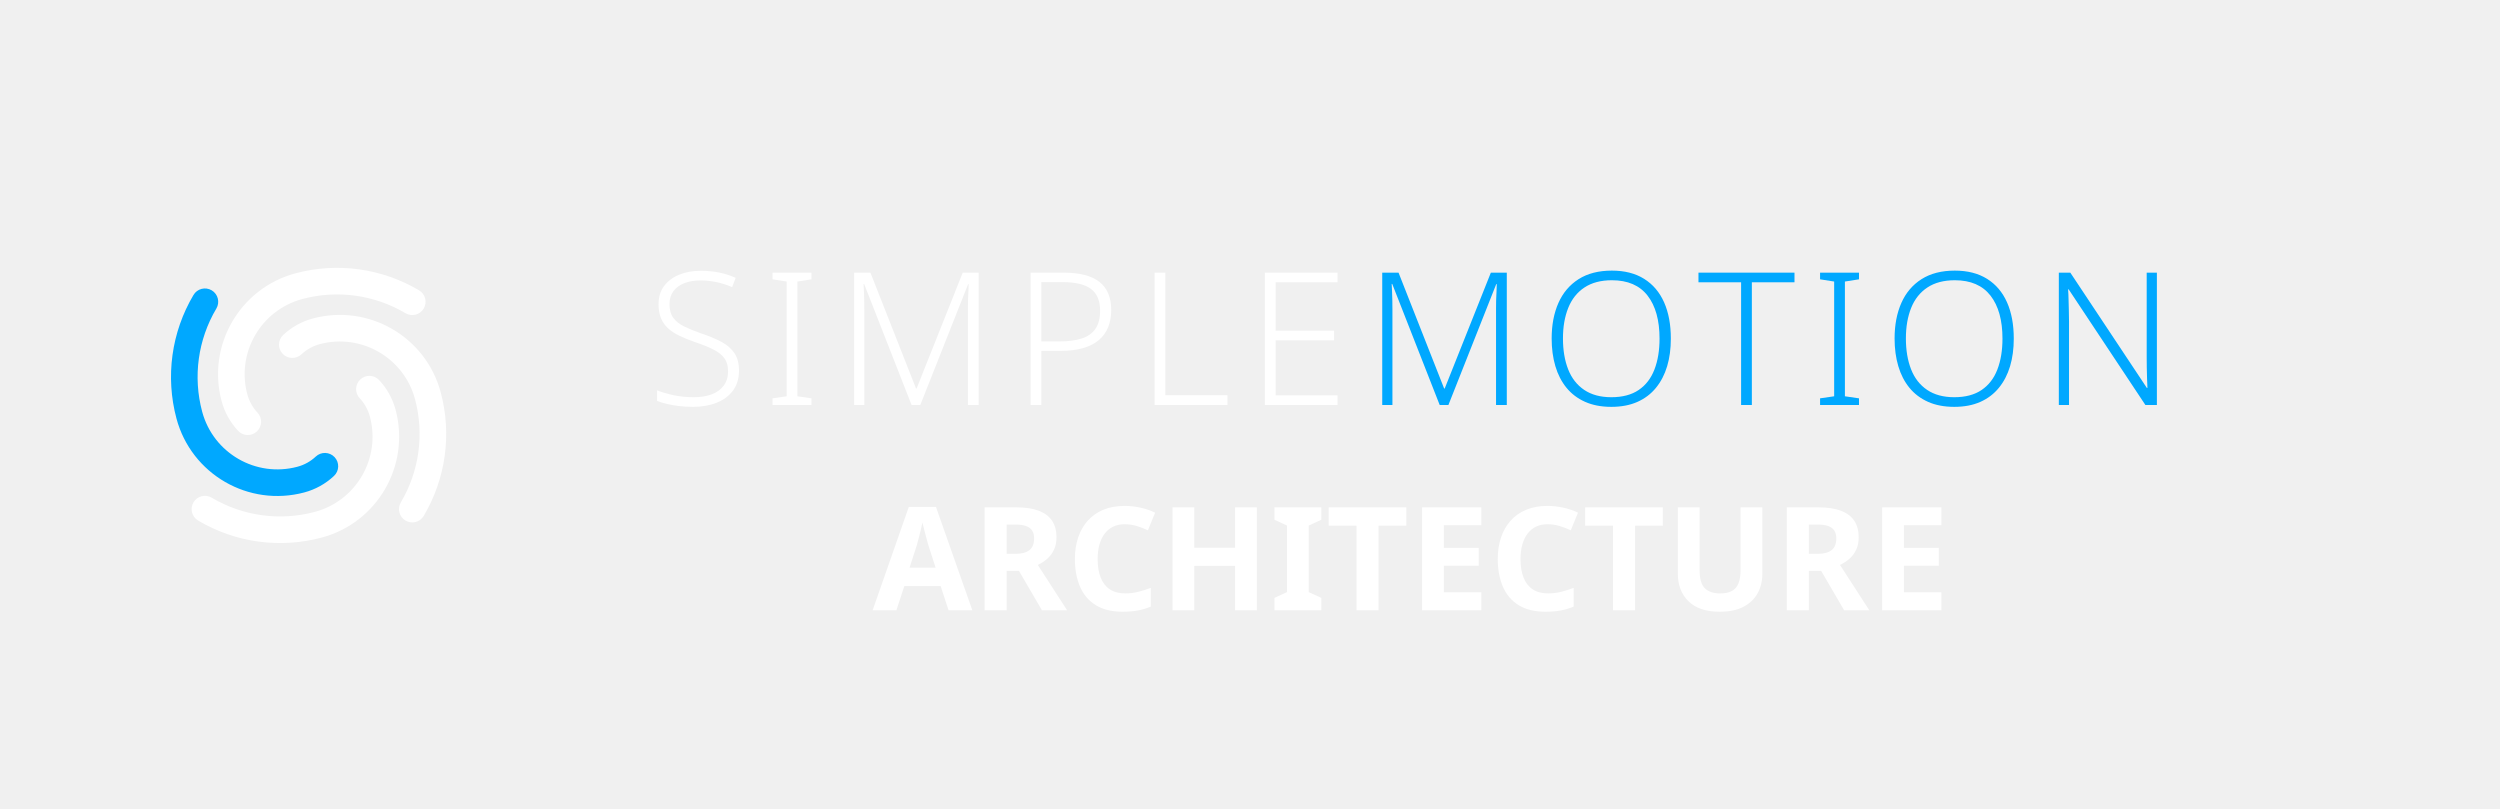
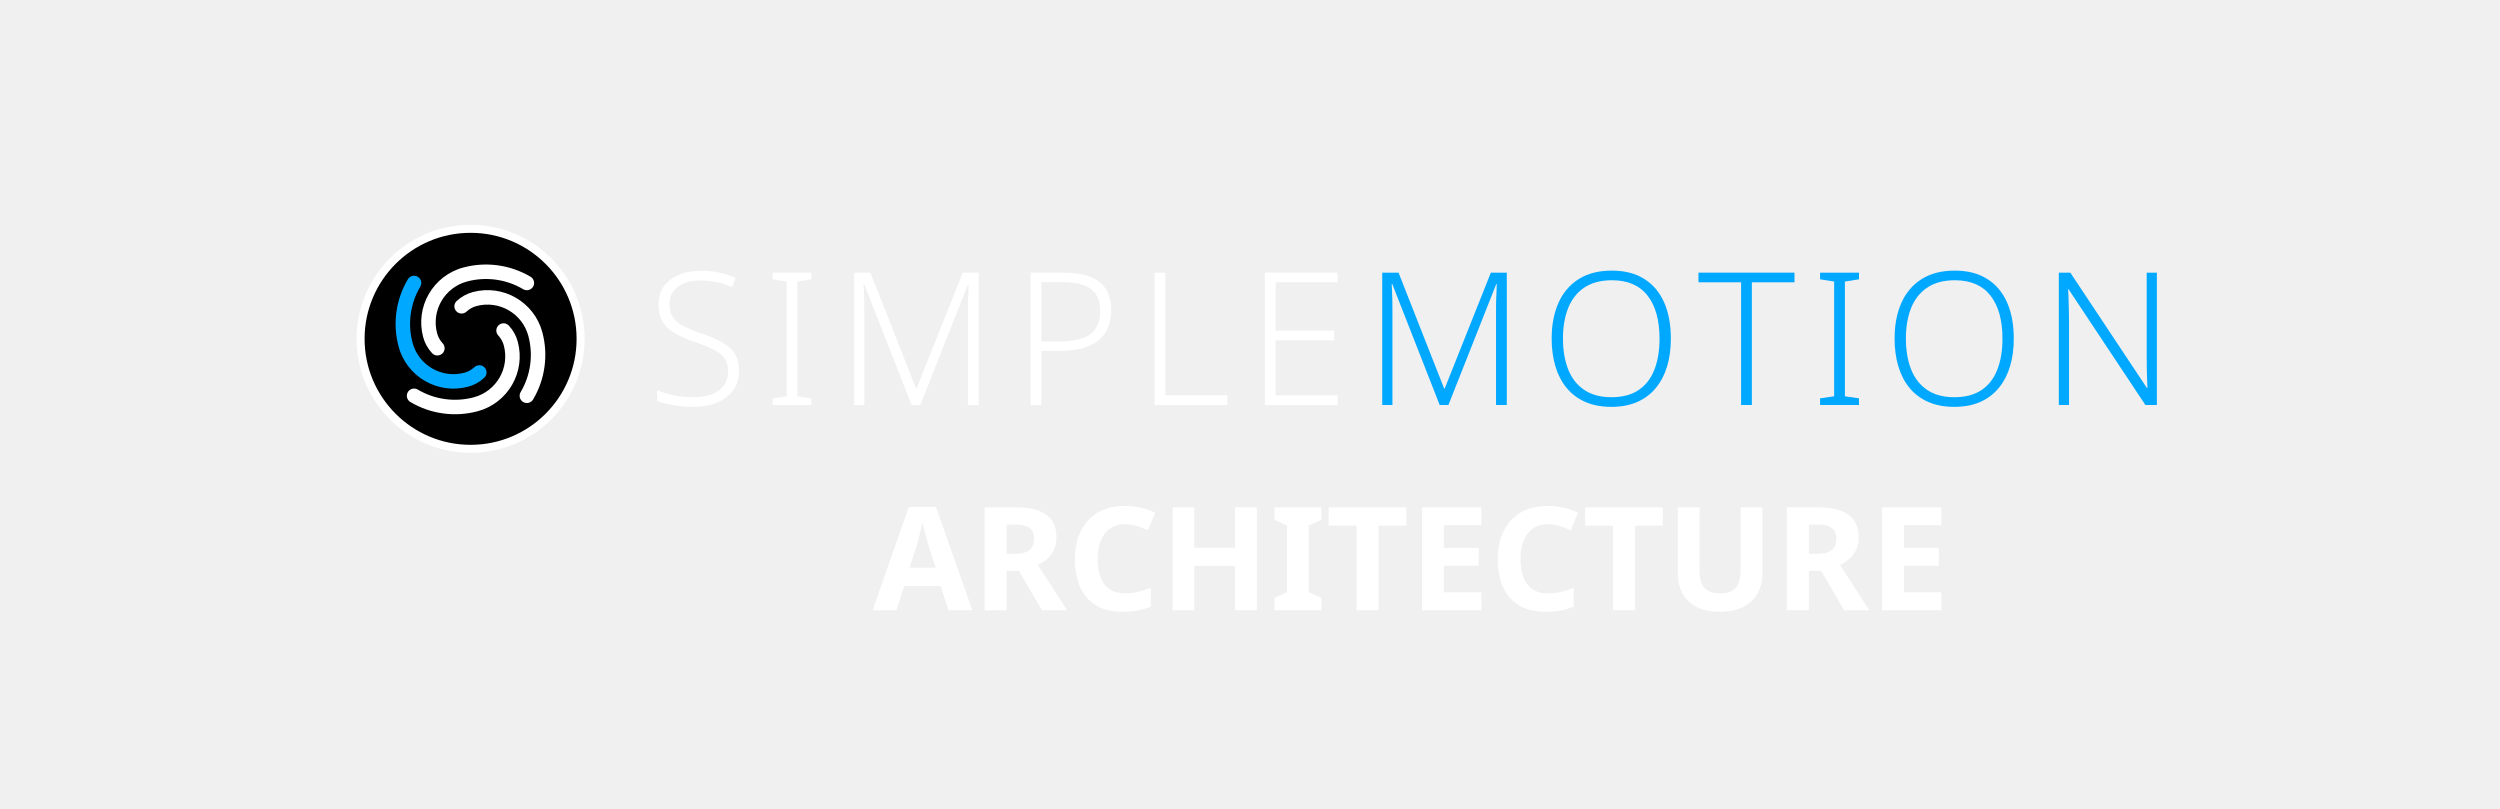
<svg xmlns="http://www.w3.org/2000/svg" version="1.1" width="340" height="110" viewBox="0 0 340 110">
-   <g transform="translate(10,23.0) scale(0.125)">
+   <g transform="translate(46.592,28.672) scale(0.068)">
+     <circle cx="256" cy="256" r="220" fill="#000000" stroke="#ffffff" stroke-width="16" />
    <g transform="translate(256,256) scale(8.125) translate(-43,-160)">
      <path d="m 33.53,163.538 a 9.322,9.322 0 0 1 -2.206,-3.966 13.983,13.983 0 0 1 9.888,-17.126 21.525,21.525 0 0 1 16.55,2.277 1.78,1.78 0 0 1 -1.816,3.063 17.964,17.964 0 0 0 -13.812,-1.9 10.422,10.422 0 0 0 -7.37,12.765 5.761,5.761 0 0 0 1.363,2.451 1.78,1.78 0 1 1 -2.597,2.436 z" style="fill:#ffffff;stroke:none" />
      <path d="m 46.37,169.578 a 9.322,9.322 0 0 1 -3.966,2.206 13.983,13.983 0 0 1 -17.126,-9.888 21.525,21.525 0 0 1 2.277,-16.55 1.78,1.78 0 0 1 3.063,1.816 17.964,17.964 0 0 0 -1.9,13.812 10.422,10.422 0 0 0 12.765,7.37 5.761,5.761 0 0 0 2.451,-1.363 1.78,1.78 0 1 1 2.436,2.597 z" style="fill:#00a8ff;stroke:none" />
      <path d="m 52.41,156.739 a 9.322,9.322 0 0 1 2.206,3.966 13.983,13.983 0 0 1 -9.888,17.126 21.525,21.525 0 0 1 -16.55,-2.277 1.78,1.78 0 0 1 1.816,-3.063 17.964,17.964 0 0 0 13.812,1.9 10.422,10.422 0 0 0 7.37,-12.765 5.761,5.761 0 0 0 -1.363,-2.451 1.78,1.78 0 1 1 2.597,-2.436 z" style="fill:#ffffff;stroke:none" />
      <path d="m 39.57,150.699 a 9.322,9.322 0 0 1 3.966,-2.206 13.983,13.983 0 0 1 17.126,9.888 21.525,21.525 0 0 1 -2.277,16.55 1.78,1.78 0 0 1 -3.063,-1.816 17.964,17.964 0 0 0 1.9,-13.812 10.422,10.422 0 0 0 -12.765,-7.37 5.761,5.761 0 0 0 -2.451,1.363 1.78,1.78 0 1 1 -2.436,-2.597 z" style="fill:#ffffff;stroke:none" />
    </g>
  </g>
  <g transform="translate(88,27.0) scale(0.72)">
    <g style="fill:#ffffff;stroke:none" transform="translate(0,39.000) scale(0.035014,-0.035014)">
      <path transform="translate(0,0)" d="M496 186Q496 122 464.0 78.5Q432 35 376.0 12.5Q320 -10 249 -10Q206 -10 170.5 -5.5Q135 -1 106.0 6.0Q77 13 54 22V79Q92 64 142.5 53.0Q193 42 252 42Q307 42 348.5 57.5Q390 73 413.5 104.5Q437 136 437 182Q437 225 417.5 252.0Q398 279 357.5 299.5Q317 320 254 341Q209 357 173.5 374.0Q138 391 113.0 414.0Q88 437 75.0 468.5Q62 500 62 543Q62 602 92.0 642.0Q122 682 173.5 703.0Q225 724 290 724Q343 724 389.5 714.5Q436 705 478 686L459 636Q417 654 374.0 663.0Q331 672 288 672Q239 672 201.5 657.5Q164 643 142.5 614.5Q121 586 121 544Q121 499 141.0 471.0Q161 443 199.5 424.0Q238 405 292 386Q356 365 401.5 340.5Q447 316 471.5 279.5Q496 243 496 186Z" />
      <path transform="translate(626,0)" d="M261 0H51V36L127 47V666L51 678V714H261V678L185 666V47L261 36Z" />
      <path transform="translate(1017,0)" d="M410 0 154 653H151Q152 635 153.0 612.5Q154 590 154.5 565.5Q155 541 155 515V0H100V714H188L434 89H437L686 714H772V0H714V521Q714 543 714.5 566.0Q715 589 716.5 611.0Q718 633 718 652H715L457 0Z" />
      <path transform="translate(1969,0)" d="M278 714Q408 714 471.5 664.0Q535 614 535 512Q535 461 518.5 420.0Q502 379 468.5 350.5Q435 322 383.5 307.0Q332 292 263 292H158V0H100V714ZM272 663H158V343H257Q326 343 375.0 358.5Q424 374 449.5 410.5Q475 447 475 509Q475 589 426.0 626.0Q377 663 272 663Z" />
      <path transform="translate(2638,0)" d="M100 0V714H158V53H493V0Z" />
      <path transform="translate(3233,0)" d="M492 0H100V714H492V662H158V401H473V349H158V52H492Z" />
    </g>
    <g style="fill:#00a8ff;stroke:none" transform="translate(135.364,39.000) scale(0.035014,-0.035014)">
      <path transform="translate(0,0)" d="M410 0 154 653H151Q152 635 153.0 612.5Q154 590 154.5 565.5Q155 541 155 515V0H100V714H188L434 89H437L686 714H772V0H714V521Q714 543 714.5 566.0Q715 589 716.5 611.0Q718 633 718 652H715L457 0Z" />
      <path transform="translate(952,0)" d="M705 358Q705 276 685.0 209.0Q665 142 624.5 92.5Q584 43 524.0 16.5Q464 -10 384 -10Q303 -10 242.5 17.0Q182 44 142.0 93.0Q102 142 82.0 209.5Q62 277 62 359Q62 468 98.5 550.5Q135 633 207.5 679.0Q280 725 387 725Q490 725 561.0 680.5Q632 636 668.5 554.0Q705 472 705 358ZM123 359Q123 264 151.0 192.5Q179 121 237.5 81.5Q296 42 384 42Q474 42 531.5 81.0Q589 120 616.5 191.5Q644 263 644 358Q644 507 579.5 590.0Q515 673 387 673Q298 673 239.0 634.0Q180 595 151.5 524.0Q123 453 123 359Z" />
      <path transform="translate(1800,0)" d="M294 0H236V662H6V714H524V662H294Z" />
      <path transform="translate(2411,0)" d="M261 0H51V36L127 47V666L51 678V714H261V678L185 666V47L261 36Z" />
      <path transform="translate(2802,0)" d="M705 358Q705 276 685.0 209.0Q665 142 624.5 92.5Q584 43 524.0 16.5Q464 -10 384 -10Q303 -10 242.5 17.0Q182 44 142.0 93.0Q102 142 82.0 209.5Q62 277 62 359Q62 468 98.5 550.5Q135 633 207.5 679.0Q280 725 387 725Q490 725 561.0 680.5Q632 636 668.5 554.0Q705 472 705 358ZM123 359Q123 264 151.0 192.5Q179 121 237.5 81.5Q296 42 384 42Q474 42 531.5 81.0Q589 120 616.5 191.5Q644 263 644 358Q644 507 579.5 590.0Q515 673 387 673Q298 673 239.0 634.0Q180 595 151.5 524.0Q123 453 123 359Z" />
      <path transform="translate(3650,0)" d="M629 0H567L153 624H150Q152 598 152.5 570.0Q153 542 154.0 512.5Q155 483 155 451V0H100V714H162L575 92H578Q577 113 576.0 142.0Q575 171 574.5 202.5Q574 234 574 261V714H629Z" />
    </g>
  </g>
  <g transform="translate(118.6771,83.0)">
    <g fill="#ffffff" transform="scale(0.01960784,-0.01960784)">
      <path transform="translate(0,0)" d="M526.7 0 471.81 167.931H219.919L164.808 0H0L250.941 717H439.298L691.679 0ZM386.769 451.122Q382.549 465.831 374.329 495.676Q366.109 525.521 358.084 557.476Q350.059 589.431 345.449 608.75Q341.059 586.31 333.729 556.356Q326.399 526.401 319.069 498.421Q311.74 470.441 306.52 451.122L256.019 295.51H436.88Z" />
      <path transform="translate(692,0)" d="M304.37 714Q398.25 714 460.02 690.585Q521.789 667.17 552.534 621.255Q583.279 575.34 583.279 506.12Q583.279 457.66 566.244 420.88Q549.209 384.1 520.064 358.245Q490.919 332.39 453.699 314.51L657.019 0H482.48L322.9 273.651H237.629V0H84.8V714ZM300.59 594.521H237.629V391.74H301.32Q362.09 391.74 395.076 417.09Q428.061 442.44 428.061 499.07Q428.061 531.431 414.746 552.416Q401.431 573.401 373.19 583.961Q344.95 594.521 300.59 594.521Z" />
      <path transform="translate(1348,0)" d="M398.12 596.811Q355.15 596.811 320.74 580.361Q286.329 563.911 262.259 532.511Q238.189 501.111 225.459 456.456Q212.729 411.8 212.729 355.17Q212.729 279.98 233.824 226.569Q254.919 173.159 297.524 145.174Q340.13 117.189 404.44 117.189Q451.44 117.189 494.965 128.239Q538.49 139.289 581.54 155.559V25.71Q537.27 7.05 490.5 -1.475Q443.73 -10 386.56 -10Q273.29 -10 199.68 35.61Q126.07 81.22 90.485 163.915Q54.9 246.61 54.9 356.17Q54.9 437.17 77.4 504.475Q99.9 571.78 143.705 621.085Q187.51 670.39 251.815 697.195Q316.12 724 399.73 724Q452.9 724 507.56 712.39Q562.22 700.78 611.37 677.12L561.34 554.761Q524.68 572.201 484.485 584.506Q444.29 596.811 398.12 596.811Z" />
      <path transform="translate(1990,0)" d="M675 0H524V308H241V0H90V714H241V434H524V714H675Z" />
      <path transform="translate(2755,0)" d="M357 0H32V86L119 126V588L32 628V714H357V628L270 588V126L357 86Z" />
      <path transform="translate(3144,0)" d="M365.089 0H212.26V586.811H19.15V714H557.81V586.811H365.089Z" />
      <path transform="translate(3721,0)" d="M501 0H90V714H501V590H241V433H483V309H241V125H501Z" />
      <path transform="translate(4281,0)" d="M398.12 596.811Q355.15 596.811 320.74 580.361Q286.329 563.911 262.259 532.511Q238.189 501.111 225.459 456.456Q212.729 411.8 212.729 355.17Q212.729 279.98 233.824 226.569Q254.919 173.159 297.524 145.174Q340.13 117.189 404.44 117.189Q451.44 117.189 494.965 128.239Q538.49 139.289 581.54 155.559V25.71Q537.27 7.05 490.5 -1.475Q443.73 -10 386.56 -10Q273.29 -10 199.68 35.61Q126.07 81.22 90.485 163.915Q54.9 246.61 54.9 356.17Q54.9 437.17 77.4 504.475Q99.9 571.78 143.705 621.085Q187.51 670.39 251.815 697.195Q316.12 724 399.73 724Q452.9 724 507.56 712.39Q562.22 700.78 611.37 677.12L561.34 554.761Q524.68 572.201 484.485 584.506Q444.29 596.811 398.12 596.811Z" />
      <path transform="translate(4923,0)" d="M365.089 0H212.26V586.811H19.15V714H557.81V586.811H365.089Z" />
      <path transform="translate(5500,0)" d="M671 252Q671 178 638.5 118.5Q606 59 540.5 24.5Q475 -10 375 -10Q233 -10 159.0 62.5Q85 135 85 254V714H236V277Q236 189 272.0 153.0Q308 117 379 117Q429 117 460.0 134.0Q491 151 505.5 187.0Q520 223 520 278V714H671Z" />
      <path transform="translate(6256,0)" d="M304.37 714Q398.25 714 460.02 690.585Q521.789 667.17 552.534 621.255Q583.279 575.34 583.279 506.12Q583.279 457.66 566.244 420.88Q549.209 384.1 520.064 358.245Q490.919 332.39 453.699 314.51L657.019 0H482.48L322.9 273.651H237.629V0H84.8V714ZM300.59 594.521H237.629V391.74H301.32Q362.09 391.74 395.076 417.09Q428.061 442.44 428.061 499.07Q428.061 531.431 414.746 552.416Q401.431 573.401 373.19 583.961Q344.95 594.521 300.59 594.521Z" />
      <path transform="translate(6912,0)" d="M501 0H90V714H501V590H241V433H483V309H241V125H501Z" />
    </g>
  </g>
</svg>
